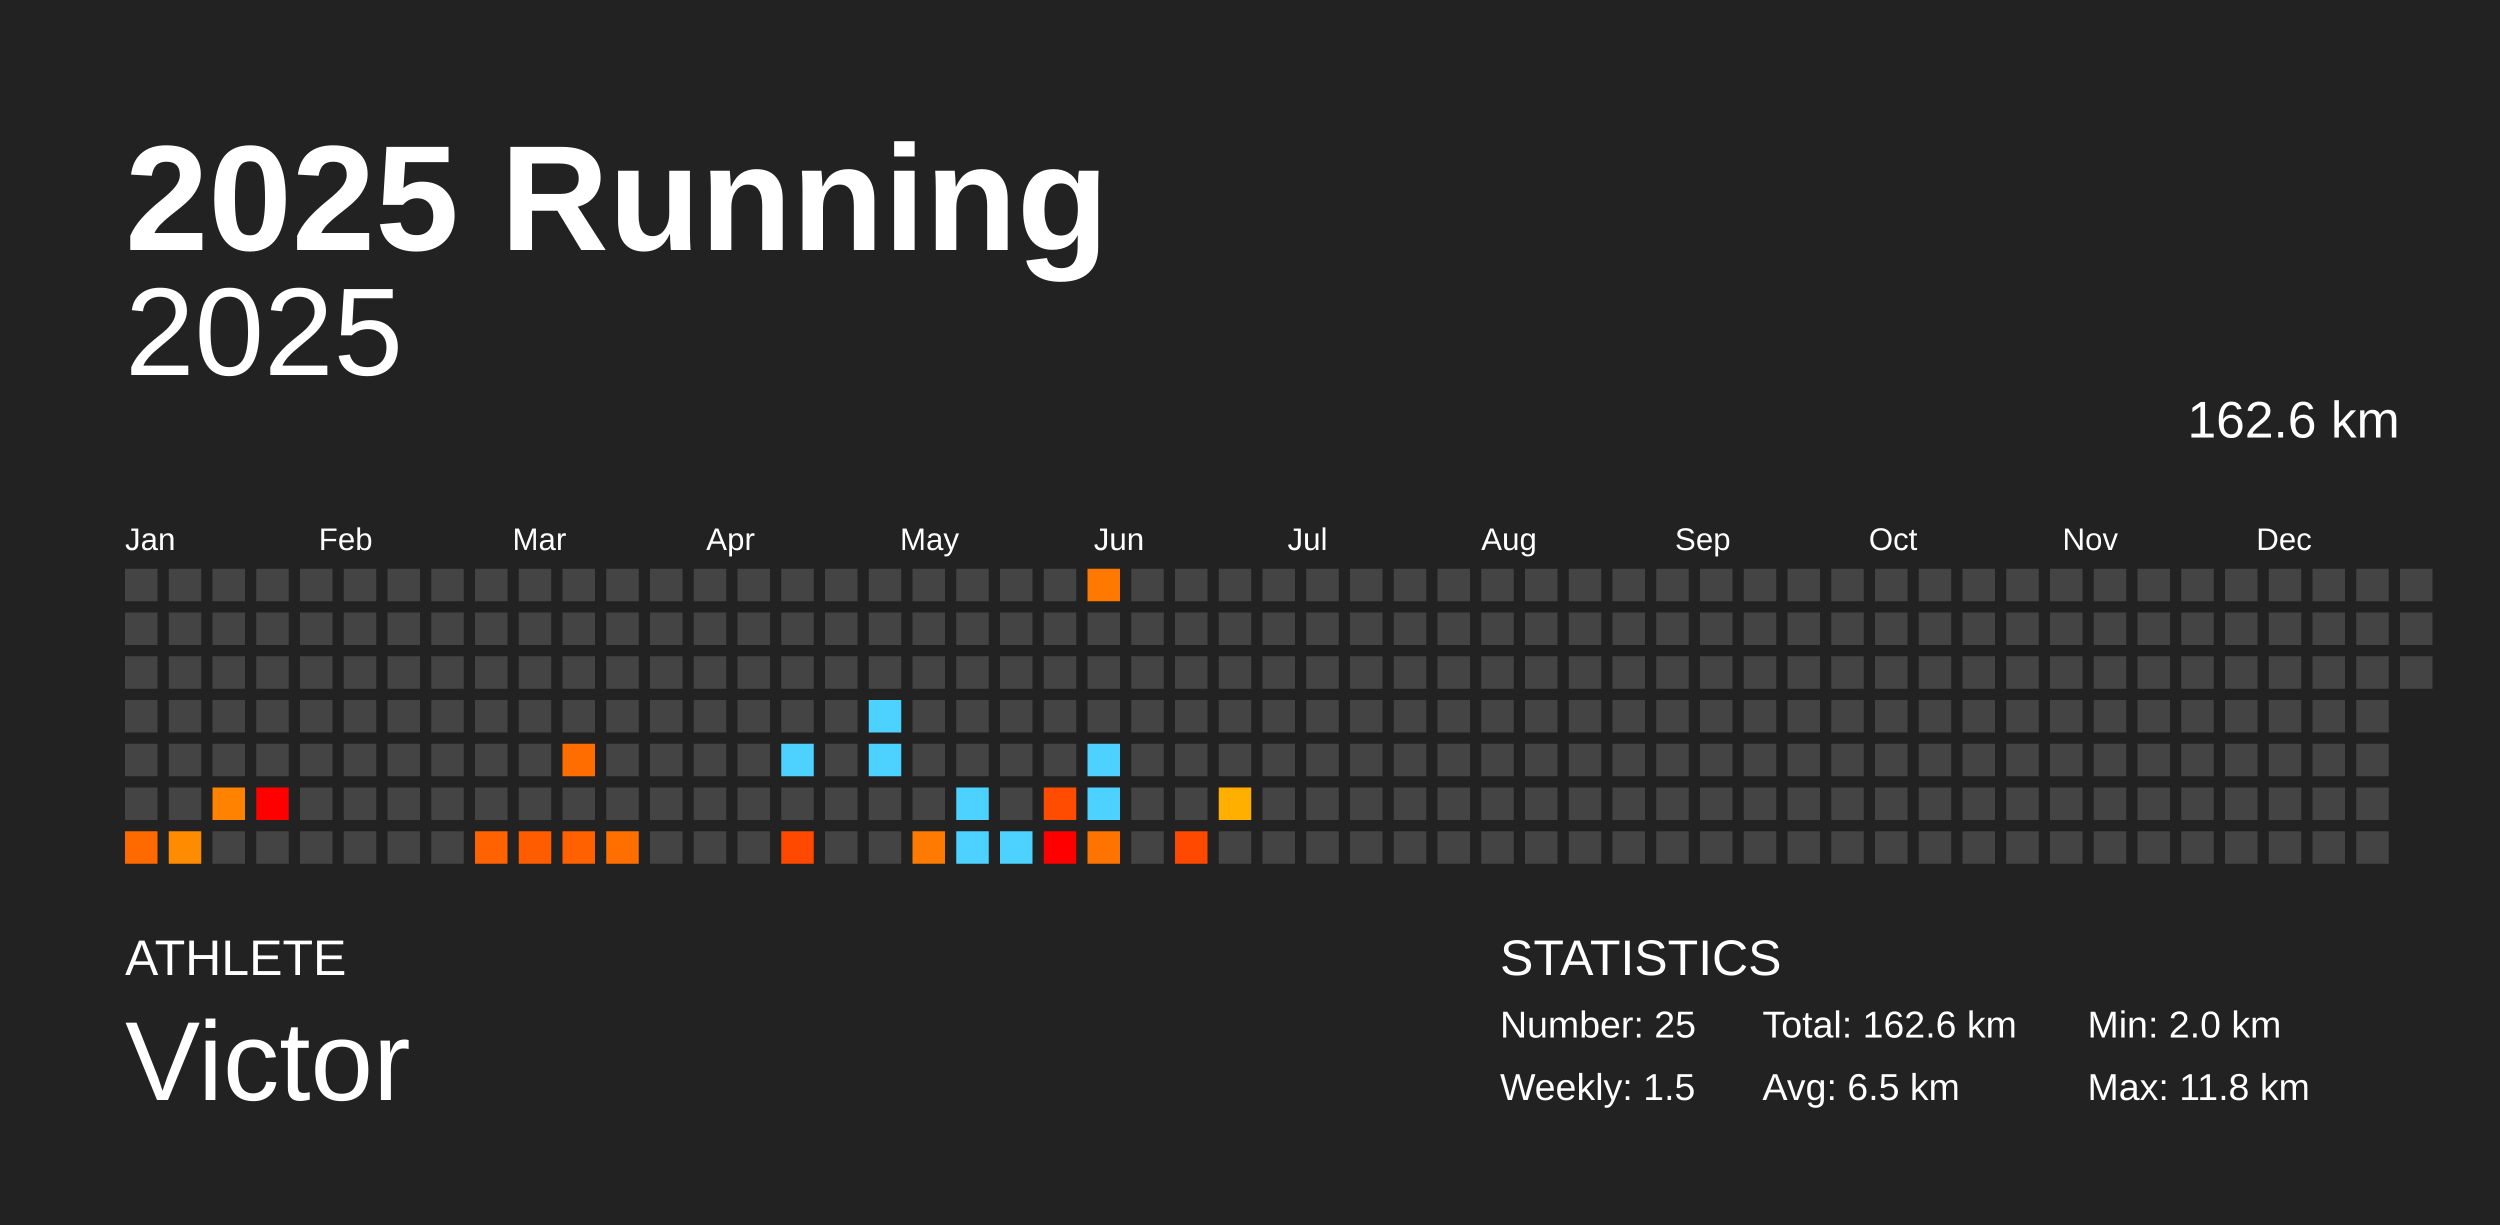
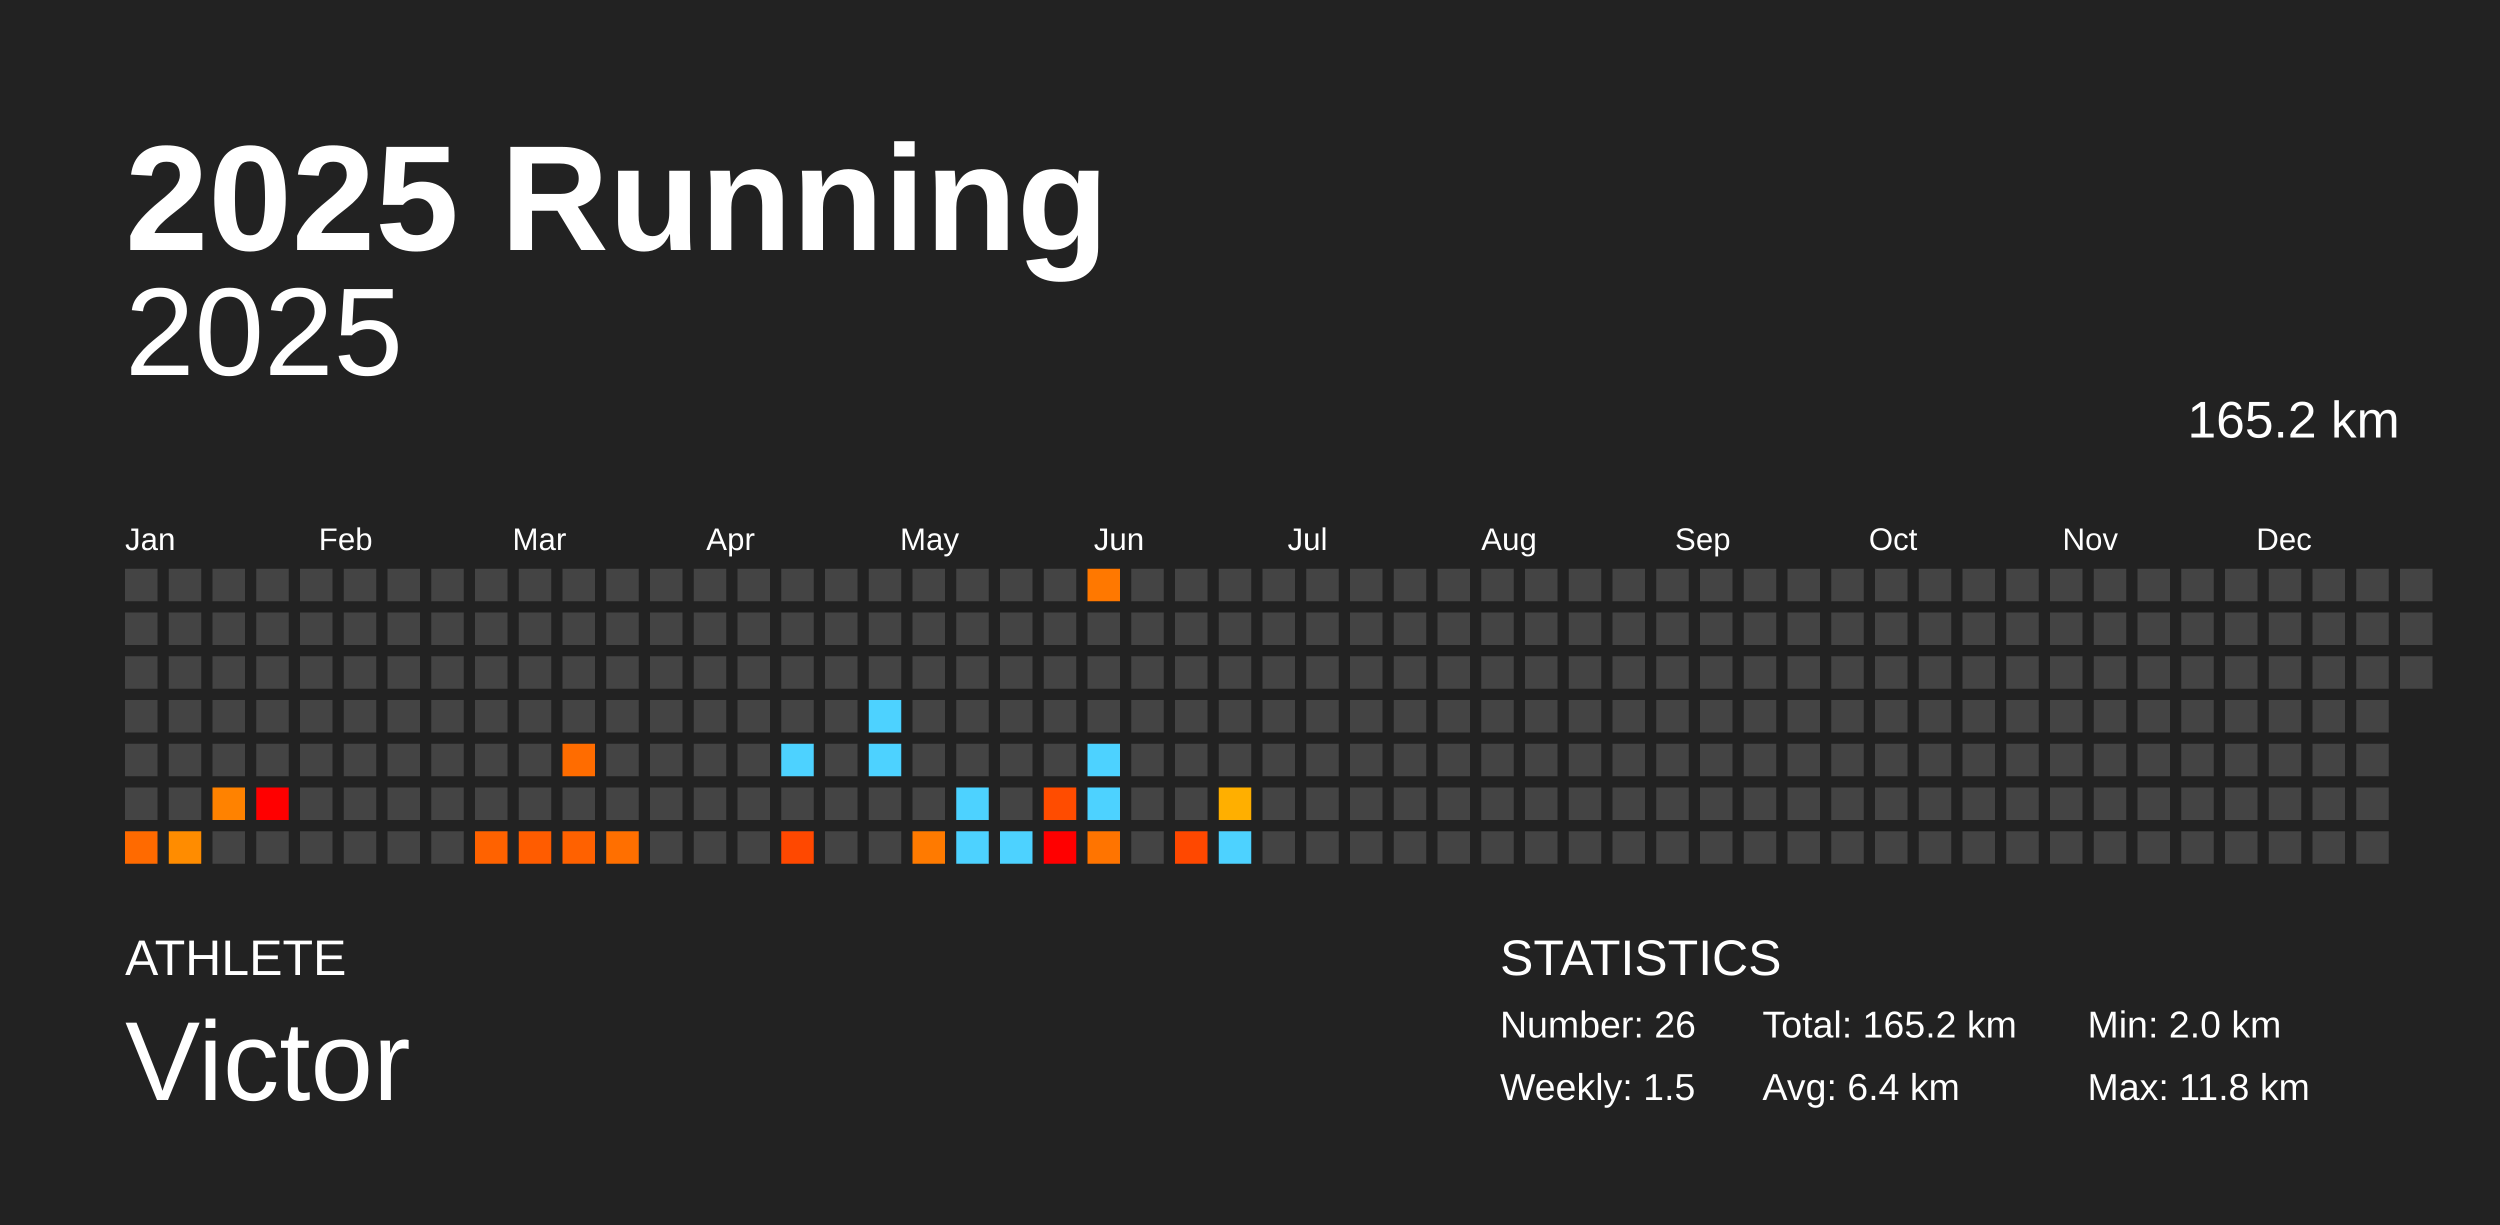
<svg xmlns="http://www.w3.org/2000/svg" baseProfile="full" height="98mm" version="1.1" viewBox="0,0,200,98" width="200mm">
  <defs />
  <rect fill="#222222" height="98" width="200" x="0" y="0" />
  <text fill="#FFFFFF" style="font-size:12px; font-family:Arial; font-weight:bold;" x="10" y="20">2025 Running</text>
  <text fill="#FFFFFF" style="font-size:4px; font-family:Arial" x="10" y="78">ATHLETE</text>
  <text fill="#FFFFFF" style="font-size:9px; font-family:Arial" x="10" y="88">Victor</text>
  <text fill="#FFFFFF" style="font-size:4px; font-family:Arial" x="120" y="78">STATISTICS</text>
-   <text fill="#FFFFFF" style="font-size:3px; font-family:Arial" x="120" y="83">Number: 25</text>
+   <text fill="#FFFFFF" style="font-size:3px; font-family:Arial" x="120" y="83">Number: 26</text>
  <text fill="#FFFFFF" style="font-size:3px; font-family:Arial" x="120" y="88">Weekly: 1.5</text>
-   <text fill="#FFFFFF" style="font-size:3px; font-family:Arial" x="141" y="83">Total: 162.6 km</text>
-   <text fill="#FFFFFF" style="font-size:3px; font-family:Arial" x="141" y="88">Avg: 6.5 km</text>
+   <text fill="#FFFFFF" style="font-size:3px; font-family:Arial" x="141" y="83">Total: 165.2 km</text>
+   <text fill="#FFFFFF" style="font-size:3px; font-family:Arial" x="141" y="88">Avg: 6.4 km</text>
  <text fill="#FFFFFF" style="font-size:3px; font-family:Arial" x="167" y="83">Min: 2.0 km</text>
  <text fill="#FFFFFF" style="font-size:3px; font-family:Arial" x="167" y="88">Max: 11.8 km</text>
  <text alignment-baseline="hanging" fill="#FFFFFF" style="font-size:10.0px; font-family:Arial;" x="10" y="30">2025</text>
-   <text alignment-baseline="hanging" fill="#FFFFFF" style="font-size:4.125px; font-family:Arial;" x="175" y="35">162.6 km</text>
+   <text alignment-baseline="hanging" fill="#FFFFFF" style="font-size:4.125px; font-family:Arial;" x="175" y="35">165.2 km</text>
  <text fill="#FFFFFF" style="font-size:2.5px; font-family:Arial" x="10.0" y="44">Jan</text>
  <text fill="#FFFFFF" style="font-size:2.5px; font-family:Arial" x="25.5" y="44">Feb</text>
  <text fill="#FFFFFF" style="font-size:2.5px; font-family:Arial" x="41.0" y="44">Mar</text>
  <text fill="#FFFFFF" style="font-size:2.5px; font-family:Arial" x="56.5" y="44">Apr</text>
  <text fill="#FFFFFF" style="font-size:2.5px; font-family:Arial" x="72.0" y="44">May</text>
  <text fill="#FFFFFF" style="font-size:2.5px; font-family:Arial" x="87.5" y="44">Jun</text>
  <text fill="#FFFFFF" style="font-size:2.5px; font-family:Arial" x="103.0" y="44">Jul</text>
  <text fill="#FFFFFF" style="font-size:2.5px; font-family:Arial" x="118.5" y="44">Aug</text>
  <text fill="#FFFFFF" style="font-size:2.5px; font-family:Arial" x="134.0" y="44">Sep</text>
  <text fill="#FFFFFF" style="font-size:2.5px; font-family:Arial" x="149.5" y="44">Oct</text>
  <text fill="#FFFFFF" style="font-size:2.5px; font-family:Arial" x="165.0" y="44">Nov</text>
  <text fill="#FFFFFF" style="font-size:2.5px; font-family:Arial" x="180.5" y="44">Dec</text>
  <rect fill="#444444" height="2.6" width="2.6" x="10.0" y="45.5" />
  <rect fill="#444444" height="2.6" width="2.6" x="10.0" y="49.0" />
  <rect fill="#444444" height="2.6" width="2.6" x="10.0" y="52.5" />
  <rect fill="#444444" height="2.6" width="2.6" x="10.0" y="56.0" />
  <rect fill="#444444" height="2.6" width="2.6" x="10.0" y="59.5" />
  <rect fill="#444444" height="2.6" width="2.6" x="10.0" y="63.0" />
  <rect fill="#ff6a00" height="2.6" width="2.6" x="10.0" y="66.5" />
  <rect fill="#444444" height="2.6" width="2.6" x="13.5" y="45.5" />
  <rect fill="#444444" height="2.6" width="2.6" x="13.5" y="49.0" />
  <rect fill="#444444" height="2.6" width="2.6" x="13.5" y="52.5" />
  <rect fill="#444444" height="2.6" width="2.6" x="13.5" y="56.0" />
  <rect fill="#444444" height="2.6" width="2.6" x="13.5" y="59.5" />
  <rect fill="#444444" height="2.6" width="2.6" x="13.5" y="63.0" />
  <rect fill="#ff8c00" height="2.6" width="2.6" x="13.5" y="66.5" />
  <rect fill="#444444" height="2.6" width="2.6" x="17.0" y="45.5" />
  <rect fill="#444444" height="2.6" width="2.6" x="17.0" y="49.0" />
  <rect fill="#444444" height="2.6" width="2.6" x="17.0" y="52.5" />
  <rect fill="#444444" height="2.6" width="2.6" x="17.0" y="56.0" />
  <rect fill="#444444" height="2.6" width="2.6" x="17.0" y="59.5" />
  <rect fill="#ff8200" height="2.6" width="2.6" x="17.0" y="63.0" />
  <rect fill="#444444" height="2.6" width="2.6" x="17.0" y="66.5" />
  <rect fill="#444444" height="2.6" width="2.6" x="20.5" y="45.5" />
  <rect fill="#444444" height="2.6" width="2.6" x="20.5" y="49.0" />
  <rect fill="#444444" height="2.6" width="2.6" x="20.5" y="52.5" />
  <rect fill="#444444" height="2.6" width="2.6" x="20.5" y="56.0" />
  <rect fill="#444444" height="2.6" width="2.6" x="20.5" y="59.5" />
  <rect fill="red" height="2.6" width="2.6" x="20.5" y="63.0" />
  <rect fill="#444444" height="2.6" width="2.6" x="20.5" y="66.5" />
  <rect fill="#444444" height="2.6" width="2.6" x="24.0" y="45.5" />
  <rect fill="#444444" height="2.6" width="2.6" x="24.0" y="49.0" />
  <rect fill="#444444" height="2.6" width="2.6" x="24.0" y="52.5" />
  <rect fill="#444444" height="2.6" width="2.6" x="24.0" y="56.0" />
  <rect fill="#444444" height="2.6" width="2.6" x="24.0" y="59.5" />
  <rect fill="#444444" height="2.6" width="2.6" x="24.0" y="63.0" />
  <rect fill="#444444" height="2.6" width="2.6" x="24.0" y="66.5" />
  <rect fill="#444444" height="2.6" width="2.6" x="27.5" y="45.5" />
  <rect fill="#444444" height="2.6" width="2.6" x="27.5" y="49.0" />
  <rect fill="#444444" height="2.6" width="2.6" x="27.5" y="52.5" />
  <rect fill="#444444" height="2.6" width="2.6" x="27.5" y="56.0" />
  <rect fill="#444444" height="2.6" width="2.6" x="27.5" y="59.5" />
  <rect fill="#444444" height="2.6" width="2.6" x="27.5" y="63.0" />
  <rect fill="#444444" height="2.6" width="2.6" x="27.5" y="66.5" />
  <rect fill="#444444" height="2.6" width="2.6" x="31.0" y="45.5" />
  <rect fill="#444444" height="2.6" width="2.6" x="31.0" y="49.0" />
  <rect fill="#444444" height="2.6" width="2.6" x="31.0" y="52.5" />
  <rect fill="#444444" height="2.6" width="2.6" x="31.0" y="56.0" />
  <rect fill="#444444" height="2.6" width="2.6" x="31.0" y="59.5" />
  <rect fill="#444444" height="2.6" width="2.6" x="31.0" y="63.0" />
  <rect fill="#444444" height="2.6" width="2.6" x="31.0" y="66.5" />
  <rect fill="#444444" height="2.6" width="2.6" x="34.5" y="45.5" />
  <rect fill="#444444" height="2.6" width="2.6" x="34.5" y="49.0" />
  <rect fill="#444444" height="2.6" width="2.6" x="34.5" y="52.5" />
  <rect fill="#444444" height="2.6" width="2.6" x="34.5" y="56.0" />
  <rect fill="#444444" height="2.6" width="2.6" x="34.5" y="59.5" />
  <rect fill="#444444" height="2.6" width="2.6" x="34.5" y="63.0" />
  <rect fill="#444444" height="2.6" width="2.6" x="34.5" y="66.5" />
  <rect fill="#444444" height="2.6" width="2.6" x="38.0" y="45.5" />
  <rect fill="#444444" height="2.6" width="2.6" x="38.0" y="49.0" />
  <rect fill="#444444" height="2.6" width="2.6" x="38.0" y="52.5" />
  <rect fill="#444444" height="2.6" width="2.6" x="38.0" y="56.0" />
  <rect fill="#444444" height="2.6" width="2.6" x="38.0" y="59.5" />
  <rect fill="#444444" height="2.6" width="2.6" x="38.0" y="63.0" />
  <rect fill="#ff6200" height="2.6" width="2.6" x="38.0" y="66.5" />
  <rect fill="#444444" height="2.6" width="2.6" x="41.5" y="45.5" />
  <rect fill="#444444" height="2.6" width="2.6" x="41.5" y="49.0" />
  <rect fill="#444444" height="2.6" width="2.6" x="41.5" y="52.5" />
  <rect fill="#444444" height="2.6" width="2.6" x="41.5" y="56.0" />
  <rect fill="#444444" height="2.6" width="2.6" x="41.5" y="59.5" />
  <rect fill="#444444" height="2.6" width="2.6" x="41.5" y="63.0" />
  <rect fill="#ff5c00" height="2.6" width="2.6" x="41.5" y="66.5" />
  <rect fill="#444444" height="2.6" width="2.6" x="45.0" y="45.5" />
  <rect fill="#444444" height="2.6" width="2.6" x="45.0" y="49.0" />
  <rect fill="#444444" height="2.6" width="2.6" x="45.0" y="52.5" />
  <rect fill="#444444" height="2.6" width="2.6" x="45.0" y="56.0" />
  <rect fill="#ff6c00" height="2.6" width="2.6" x="45.0" y="59.5" />
  <rect fill="#444444" height="2.6" width="2.6" x="45.0" y="63.0" />
  <rect fill="#ff6100" height="2.6" width="2.6" x="45.0" y="66.5" />
  <rect fill="#444444" height="2.6" width="2.6" x="48.5" y="45.5" />
  <rect fill="#444444" height="2.6" width="2.6" x="48.5" y="49.0" />
  <rect fill="#444444" height="2.6" width="2.6" x="48.5" y="52.5" />
  <rect fill="#444444" height="2.6" width="2.6" x="48.5" y="56.0" />
  <rect fill="#444444" height="2.6" width="2.6" x="48.5" y="59.5" />
  <rect fill="#444444" height="2.6" width="2.6" x="48.5" y="63.0" />
  <rect fill="#ff6f00" height="2.6" width="2.6" x="48.5" y="66.5" />
  <rect fill="#444444" height="2.6" width="2.6" x="52.0" y="45.5" />
  <rect fill="#444444" height="2.6" width="2.6" x="52.0" y="49.0" />
  <rect fill="#444444" height="2.6" width="2.6" x="52.0" y="52.5" />
  <rect fill="#444444" height="2.6" width="2.6" x="52.0" y="56.0" />
  <rect fill="#444444" height="2.6" width="2.6" x="52.0" y="59.5" />
  <rect fill="#444444" height="2.6" width="2.6" x="52.0" y="63.0" />
  <rect fill="#444444" height="2.6" width="2.6" x="52.0" y="66.5" />
  <rect fill="#444444" height="2.6" width="2.6" x="55.5" y="45.5" />
  <rect fill="#444444" height="2.6" width="2.6" x="55.5" y="49.0" />
  <rect fill="#444444" height="2.6" width="2.6" x="55.5" y="52.5" />
  <rect fill="#444444" height="2.6" width="2.6" x="55.5" y="56.0" />
  <rect fill="#444444" height="2.6" width="2.6" x="55.5" y="59.5" />
  <rect fill="#444444" height="2.6" width="2.6" x="55.5" y="63.0" />
  <rect fill="#444444" height="2.6" width="2.6" x="55.5" y="66.5" />
  <rect fill="#444444" height="2.6" width="2.6" x="59.0" y="45.5" />
  <rect fill="#444444" height="2.6" width="2.6" x="59.0" y="49.0" />
  <rect fill="#444444" height="2.6" width="2.6" x="59.0" y="52.5" />
  <rect fill="#444444" height="2.6" width="2.6" x="59.0" y="56.0" />
  <rect fill="#444444" height="2.6" width="2.6" x="59.0" y="59.5" />
  <rect fill="#444444" height="2.6" width="2.6" x="59.0" y="63.0" />
  <rect fill="#444444" height="2.6" width="2.6" x="59.0" y="66.5" />
  <rect fill="#444444" height="2.6" width="2.6" x="62.5" y="45.5" />
  <rect fill="#444444" height="2.6" width="2.6" x="62.5" y="49.0" />
  <rect fill="#444444" height="2.6" width="2.6" x="62.5" y="52.5" />
  <rect fill="#444444" height="2.6" width="2.6" x="62.5" y="56.0" />
  <rect fill="#4dd2ff" height="2.6" width="2.6" x="62.5" y="59.5" />
  <rect fill="#444444" height="2.6" width="2.6" x="62.5" y="63.0" />
  <rect fill="#ff4800" height="2.6" width="2.6" x="62.5" y="66.5" />
  <rect fill="#444444" height="2.6" width="2.6" x="66.0" y="45.5" />
  <rect fill="#444444" height="2.6" width="2.6" x="66.0" y="49.0" />
  <rect fill="#444444" height="2.6" width="2.6" x="66.0" y="52.5" />
  <rect fill="#444444" height="2.6" width="2.6" x="66.0" y="56.0" />
  <rect fill="#444444" height="2.6" width="2.6" x="66.0" y="59.5" />
  <rect fill="#444444" height="2.6" width="2.6" x="66.0" y="63.0" />
  <rect fill="#444444" height="2.6" width="2.6" x="66.0" y="66.5" />
  <rect fill="#444444" height="2.6" width="2.6" x="69.5" y="45.5" />
  <rect fill="#444444" height="2.6" width="2.6" x="69.5" y="49.0" />
  <rect fill="#444444" height="2.6" width="2.6" x="69.5" y="52.5" />
  <rect fill="#4dd2ff" height="2.6" width="2.6" x="69.5" y="56.0" />
  <rect fill="#4dd2ff" height="2.6" width="2.6" x="69.5" y="59.5" />
  <rect fill="#444444" height="2.6" width="2.6" x="69.5" y="63.0" />
  <rect fill="#444444" height="2.6" width="2.6" x="69.5" y="66.5" />
  <rect fill="#444444" height="2.6" width="2.6" x="73.0" y="45.5" />
  <rect fill="#444444" height="2.6" width="2.6" x="73.0" y="49.0" />
  <rect fill="#444444" height="2.6" width="2.6" x="73.0" y="52.5" />
  <rect fill="#444444" height="2.6" width="2.6" x="73.0" y="56.0" />
  <rect fill="#444444" height="2.6" width="2.6" x="73.0" y="59.5" />
  <rect fill="#444444" height="2.6" width="2.6" x="73.0" y="63.0" />
  <rect fill="#ff7a00" height="2.6" width="2.6" x="73.0" y="66.5" />
  <rect fill="#444444" height="2.6" width="2.6" x="76.5" y="45.5" />
  <rect fill="#444444" height="2.6" width="2.6" x="76.5" y="49.0" />
  <rect fill="#444444" height="2.6" width="2.6" x="76.5" y="52.5" />
  <rect fill="#444444" height="2.6" width="2.6" x="76.5" y="56.0" />
  <rect fill="#444444" height="2.6" width="2.6" x="76.5" y="59.5" />
  <rect fill="#4dd2ff" height="2.6" width="2.6" x="76.5" y="63.0" />
  <rect fill="#4dd2ff" height="2.6" width="2.6" x="76.5" y="66.5" />
  <rect fill="#444444" height="2.6" width="2.6" x="80.0" y="45.5" />
  <rect fill="#444444" height="2.6" width="2.6" x="80.0" y="49.0" />
  <rect fill="#444444" height="2.6" width="2.6" x="80.0" y="52.5" />
  <rect fill="#444444" height="2.6" width="2.6" x="80.0" y="56.0" />
  <rect fill="#444444" height="2.6" width="2.6" x="80.0" y="59.5" />
  <rect fill="#444444" height="2.6" width="2.6" x="80.0" y="63.0" />
  <rect fill="#4dd2ff" height="2.6" width="2.6" x="80.0" y="66.5" />
  <rect fill="#444444" height="2.6" width="2.6" x="83.5" y="45.5" />
  <rect fill="#444444" height="2.6" width="2.6" x="83.5" y="49.0" />
  <rect fill="#444444" height="2.6" width="2.6" x="83.5" y="52.5" />
  <rect fill="#444444" height="2.6" width="2.6" x="83.5" y="56.0" />
  <rect fill="#444444" height="2.6" width="2.6" x="83.5" y="59.5" />
  <rect fill="#ff4c00" height="2.6" width="2.6" x="83.5" y="63.0" />
  <rect fill="red" height="2.6" width="2.6" x="83.5" y="66.5" />
  <rect fill="#ff7800" height="2.6" width="2.6" x="87.0" y="45.5" />
  <rect fill="#444444" height="2.6" width="2.6" x="87.0" y="49.0" />
  <rect fill="#444444" height="2.6" width="2.6" x="87.0" y="52.5" />
  <rect fill="#444444" height="2.6" width="2.6" x="87.0" y="56.0" />
  <rect fill="#4dd2ff" height="2.6" width="2.6" x="87.0" y="59.5" />
  <rect fill="#4dd2ff" height="2.6" width="2.6" x="87.0" y="63.0" />
  <rect fill="#ff7400" height="2.6" width="2.6" x="87.0" y="66.5" />
  <rect fill="#444444" height="2.6" width="2.6" x="90.5" y="45.5" />
  <rect fill="#444444" height="2.6" width="2.6" x="90.5" y="49.0" />
  <rect fill="#444444" height="2.6" width="2.6" x="90.5" y="52.5" />
  <rect fill="#444444" height="2.6" width="2.6" x="90.5" y="56.0" />
  <rect fill="#444444" height="2.6" width="2.6" x="90.5" y="59.5" />
  <rect fill="#444444" height="2.6" width="2.6" x="90.5" y="63.0" />
  <rect fill="#444444" height="2.6" width="2.6" x="90.5" y="66.5" />
  <rect fill="#444444" height="2.6" width="2.6" x="94.0" y="45.5" />
  <rect fill="#444444" height="2.6" width="2.6" x="94.0" y="49.0" />
  <rect fill="#444444" height="2.6" width="2.6" x="94.0" y="52.5" />
  <rect fill="#444444" height="2.6" width="2.6" x="94.0" y="56.0" />
  <rect fill="#444444" height="2.6" width="2.6" x="94.0" y="59.5" />
  <rect fill="#444444" height="2.6" width="2.6" x="94.0" y="63.0" />
  <rect fill="#ff4800" height="2.6" width="2.6" x="94.0" y="66.5" />
  <rect fill="#444444" height="2.6" width="2.6" x="97.5" y="45.5" />
  <rect fill="#444444" height="2.6" width="2.6" x="97.5" y="49.0" />
  <rect fill="#444444" height="2.6" width="2.6" x="97.5" y="52.5" />
  <rect fill="#444444" height="2.6" width="2.6" x="97.5" y="56.0" />
  <rect fill="#444444" height="2.6" width="2.6" x="97.5" y="59.5" />
  <rect fill="#ffaf00" height="2.6" width="2.6" x="97.5" y="63.0" />
-   <rect fill="#444444" height="2.6" width="2.6" x="97.5" y="66.5" />
+   <rect fill="#4dd2ff" height="2.6" width="2.6" x="97.5" y="66.5" />
  <rect fill="#444444" height="2.6" width="2.6" x="101.0" y="45.5" />
  <rect fill="#444444" height="2.6" width="2.6" x="101.0" y="49.0" />
  <rect fill="#444444" height="2.6" width="2.6" x="101.0" y="52.5" />
  <rect fill="#444444" height="2.6" width="2.6" x="101.0" y="56.0" />
  <rect fill="#444444" height="2.6" width="2.6" x="101.0" y="59.5" />
  <rect fill="#444444" height="2.6" width="2.6" x="101.0" y="63.0" />
  <rect fill="#444444" height="2.6" width="2.6" x="101.0" y="66.5" />
  <rect fill="#444444" height="2.6" width="2.6" x="104.5" y="45.5" />
  <rect fill="#444444" height="2.6" width="2.6" x="104.5" y="49.0" />
  <rect fill="#444444" height="2.6" width="2.6" x="104.5" y="52.5" />
  <rect fill="#444444" height="2.6" width="2.6" x="104.5" y="56.0" />
  <rect fill="#444444" height="2.6" width="2.6" x="104.5" y="59.5" />
  <rect fill="#444444" height="2.6" width="2.6" x="104.5" y="63.0" />
  <rect fill="#444444" height="2.6" width="2.6" x="104.5" y="66.5" />
  <rect fill="#444444" height="2.6" width="2.6" x="108.0" y="45.5" />
  <rect fill="#444444" height="2.6" width="2.6" x="108.0" y="49.0" />
  <rect fill="#444444" height="2.6" width="2.6" x="108.0" y="52.5" />
  <rect fill="#444444" height="2.6" width="2.6" x="108.0" y="56.0" />
  <rect fill="#444444" height="2.6" width="2.6" x="108.0" y="59.5" />
  <rect fill="#444444" height="2.6" width="2.6" x="108.0" y="63.0" />
  <rect fill="#444444" height="2.6" width="2.6" x="108.0" y="66.5" />
  <rect fill="#444444" height="2.6" width="2.6" x="111.5" y="45.5" />
  <rect fill="#444444" height="2.6" width="2.6" x="111.5" y="49.0" />
  <rect fill="#444444" height="2.6" width="2.6" x="111.5" y="52.5" />
  <rect fill="#444444" height="2.6" width="2.6" x="111.5" y="56.0" />
  <rect fill="#444444" height="2.6" width="2.6" x="111.5" y="59.5" />
  <rect fill="#444444" height="2.6" width="2.6" x="111.5" y="63.0" />
  <rect fill="#444444" height="2.6" width="2.6" x="111.5" y="66.5" />
  <rect fill="#444444" height="2.6" width="2.6" x="115.0" y="45.5" />
  <rect fill="#444444" height="2.6" width="2.6" x="115.0" y="49.0" />
  <rect fill="#444444" height="2.6" width="2.6" x="115.0" y="52.5" />
  <rect fill="#444444" height="2.6" width="2.6" x="115.0" y="56.0" />
  <rect fill="#444444" height="2.6" width="2.6" x="115.0" y="59.5" />
  <rect fill="#444444" height="2.6" width="2.6" x="115.0" y="63.0" />
  <rect fill="#444444" height="2.6" width="2.6" x="115.0" y="66.5" />
  <rect fill="#444444" height="2.6" width="2.6" x="118.5" y="45.5" />
  <rect fill="#444444" height="2.6" width="2.6" x="118.5" y="49.0" />
  <rect fill="#444444" height="2.6" width="2.6" x="118.5" y="52.5" />
  <rect fill="#444444" height="2.6" width="2.6" x="118.5" y="56.0" />
  <rect fill="#444444" height="2.6" width="2.6" x="118.5" y="59.5" />
  <rect fill="#444444" height="2.6" width="2.6" x="118.5" y="63.0" />
  <rect fill="#444444" height="2.6" width="2.6" x="118.5" y="66.5" />
  <rect fill="#444444" height="2.6" width="2.6" x="122.0" y="45.5" />
  <rect fill="#444444" height="2.6" width="2.6" x="122.0" y="49.0" />
  <rect fill="#444444" height="2.6" width="2.6" x="122.0" y="52.5" />
  <rect fill="#444444" height="2.6" width="2.6" x="122.0" y="56.0" />
  <rect fill="#444444" height="2.6" width="2.6" x="122.0" y="59.5" />
  <rect fill="#444444" height="2.6" width="2.6" x="122.0" y="63.0" />
  <rect fill="#444444" height="2.6" width="2.6" x="122.0" y="66.5" />
  <rect fill="#444444" height="2.6" width="2.6" x="125.5" y="45.5" />
  <rect fill="#444444" height="2.6" width="2.6" x="125.5" y="49.0" />
  <rect fill="#444444" height="2.6" width="2.6" x="125.5" y="52.5" />
  <rect fill="#444444" height="2.6" width="2.6" x="125.5" y="56.0" />
  <rect fill="#444444" height="2.6" width="2.6" x="125.5" y="59.5" />
  <rect fill="#444444" height="2.6" width="2.6" x="125.5" y="63.0" />
  <rect fill="#444444" height="2.6" width="2.6" x="125.5" y="66.5" />
  <rect fill="#444444" height="2.6" width="2.6" x="129.0" y="45.5" />
  <rect fill="#444444" height="2.6" width="2.6" x="129.0" y="49.0" />
  <rect fill="#444444" height="2.6" width="2.6" x="129.0" y="52.5" />
  <rect fill="#444444" height="2.6" width="2.6" x="129.0" y="56.0" />
  <rect fill="#444444" height="2.6" width="2.6" x="129.0" y="59.5" />
  <rect fill="#444444" height="2.6" width="2.6" x="129.0" y="63.0" />
  <rect fill="#444444" height="2.6" width="2.6" x="129.0" y="66.5" />
  <rect fill="#444444" height="2.6" width="2.6" x="132.5" y="45.5" />
  <rect fill="#444444" height="2.6" width="2.6" x="132.5" y="49.0" />
  <rect fill="#444444" height="2.6" width="2.6" x="132.5" y="52.5" />
  <rect fill="#444444" height="2.6" width="2.6" x="132.5" y="56.0" />
  <rect fill="#444444" height="2.6" width="2.6" x="132.5" y="59.5" />
  <rect fill="#444444" height="2.6" width="2.6" x="132.5" y="63.0" />
  <rect fill="#444444" height="2.6" width="2.6" x="132.5" y="66.5" />
  <rect fill="#444444" height="2.6" width="2.6" x="136.0" y="45.5" />
  <rect fill="#444444" height="2.6" width="2.6" x="136.0" y="49.0" />
  <rect fill="#444444" height="2.6" width="2.6" x="136.0" y="52.5" />
  <rect fill="#444444" height="2.6" width="2.6" x="136.0" y="56.0" />
  <rect fill="#444444" height="2.6" width="2.6" x="136.0" y="59.5" />
  <rect fill="#444444" height="2.6" width="2.6" x="136.0" y="63.0" />
  <rect fill="#444444" height="2.6" width="2.6" x="136.0" y="66.5" />
  <rect fill="#444444" height="2.6" width="2.6" x="139.5" y="45.5" />
  <rect fill="#444444" height="2.6" width="2.6" x="139.5" y="49.0" />
  <rect fill="#444444" height="2.6" width="2.6" x="139.5" y="52.5" />
  <rect fill="#444444" height="2.6" width="2.6" x="139.5" y="56.0" />
  <rect fill="#444444" height="2.6" width="2.6" x="139.5" y="59.5" />
  <rect fill="#444444" height="2.6" width="2.6" x="139.5" y="63.0" />
  <rect fill="#444444" height="2.6" width="2.6" x="139.5" y="66.5" />
  <rect fill="#444444" height="2.6" width="2.6" x="143.0" y="45.5" />
  <rect fill="#444444" height="2.6" width="2.6" x="143.0" y="49.0" />
  <rect fill="#444444" height="2.6" width="2.6" x="143.0" y="52.5" />
  <rect fill="#444444" height="2.6" width="2.6" x="143.0" y="56.0" />
  <rect fill="#444444" height="2.6" width="2.6" x="143.0" y="59.5" />
  <rect fill="#444444" height="2.6" width="2.6" x="143.0" y="63.0" />
  <rect fill="#444444" height="2.6" width="2.6" x="143.0" y="66.5" />
  <rect fill="#444444" height="2.6" width="2.6" x="146.5" y="45.5" />
  <rect fill="#444444" height="2.6" width="2.6" x="146.5" y="49.0" />
  <rect fill="#444444" height="2.6" width="2.6" x="146.5" y="52.5" />
  <rect fill="#444444" height="2.6" width="2.6" x="146.5" y="56.0" />
  <rect fill="#444444" height="2.6" width="2.6" x="146.5" y="59.5" />
  <rect fill="#444444" height="2.6" width="2.6" x="146.5" y="63.0" />
  <rect fill="#444444" height="2.6" width="2.6" x="146.5" y="66.5" />
  <rect fill="#444444" height="2.6" width="2.6" x="150.0" y="45.5" />
  <rect fill="#444444" height="2.6" width="2.6" x="150.0" y="49.0" />
  <rect fill="#444444" height="2.6" width="2.6" x="150.0" y="52.5" />
  <rect fill="#444444" height="2.6" width="2.6" x="150.0" y="56.0" />
  <rect fill="#444444" height="2.6" width="2.6" x="150.0" y="59.5" />
  <rect fill="#444444" height="2.6" width="2.6" x="150.0" y="63.0" />
  <rect fill="#444444" height="2.6" width="2.6" x="150.0" y="66.5" />
  <rect fill="#444444" height="2.6" width="2.6" x="153.5" y="45.5" />
  <rect fill="#444444" height="2.6" width="2.6" x="153.5" y="49.0" />
  <rect fill="#444444" height="2.6" width="2.6" x="153.5" y="52.5" />
  <rect fill="#444444" height="2.6" width="2.6" x="153.5" y="56.0" />
  <rect fill="#444444" height="2.6" width="2.6" x="153.5" y="59.5" />
  <rect fill="#444444" height="2.6" width="2.6" x="153.5" y="63.0" />
  <rect fill="#444444" height="2.6" width="2.6" x="153.5" y="66.5" />
  <rect fill="#444444" height="2.6" width="2.6" x="157.0" y="45.5" />
  <rect fill="#444444" height="2.6" width="2.6" x="157.0" y="49.0" />
  <rect fill="#444444" height="2.6" width="2.6" x="157.0" y="52.5" />
  <rect fill="#444444" height="2.6" width="2.6" x="157.0" y="56.0" />
  <rect fill="#444444" height="2.6" width="2.6" x="157.0" y="59.5" />
  <rect fill="#444444" height="2.6" width="2.6" x="157.0" y="63.0" />
  <rect fill="#444444" height="2.6" width="2.6" x="157.0" y="66.5" />
  <rect fill="#444444" height="2.6" width="2.6" x="160.5" y="45.5" />
  <rect fill="#444444" height="2.6" width="2.6" x="160.5" y="49.0" />
  <rect fill="#444444" height="2.6" width="2.6" x="160.5" y="52.5" />
  <rect fill="#444444" height="2.6" width="2.6" x="160.5" y="56.0" />
  <rect fill="#444444" height="2.6" width="2.6" x="160.5" y="59.5" />
  <rect fill="#444444" height="2.6" width="2.6" x="160.5" y="63.0" />
  <rect fill="#444444" height="2.6" width="2.6" x="160.5" y="66.5" />
  <rect fill="#444444" height="2.6" width="2.6" x="164.0" y="45.5" />
  <rect fill="#444444" height="2.6" width="2.6" x="164.0" y="49.0" />
  <rect fill="#444444" height="2.6" width="2.6" x="164.0" y="52.5" />
  <rect fill="#444444" height="2.6" width="2.6" x="164.0" y="56.0" />
  <rect fill="#444444" height="2.6" width="2.6" x="164.0" y="59.5" />
  <rect fill="#444444" height="2.6" width="2.6" x="164.0" y="63.0" />
  <rect fill="#444444" height="2.6" width="2.6" x="164.0" y="66.5" />
  <rect fill="#444444" height="2.6" width="2.6" x="167.5" y="45.5" />
  <rect fill="#444444" height="2.6" width="2.6" x="167.5" y="49.0" />
  <rect fill="#444444" height="2.6" width="2.6" x="167.5" y="52.5" />
  <rect fill="#444444" height="2.6" width="2.6" x="167.5" y="56.0" />
  <rect fill="#444444" height="2.6" width="2.6" x="167.5" y="59.5" />
  <rect fill="#444444" height="2.6" width="2.6" x="167.5" y="63.0" />
  <rect fill="#444444" height="2.6" width="2.6" x="167.5" y="66.5" />
  <rect fill="#444444" height="2.6" width="2.6" x="171.0" y="45.5" />
  <rect fill="#444444" height="2.6" width="2.6" x="171.0" y="49.0" />
  <rect fill="#444444" height="2.6" width="2.6" x="171.0" y="52.5" />
  <rect fill="#444444" height="2.6" width="2.6" x="171.0" y="56.0" />
  <rect fill="#444444" height="2.6" width="2.6" x="171.0" y="59.5" />
  <rect fill="#444444" height="2.6" width="2.6" x="171.0" y="63.0" />
  <rect fill="#444444" height="2.6" width="2.6" x="171.0" y="66.5" />
  <rect fill="#444444" height="2.6" width="2.6" x="174.5" y="45.5" />
  <rect fill="#444444" height="2.6" width="2.6" x="174.5" y="49.0" />
  <rect fill="#444444" height="2.6" width="2.6" x="174.5" y="52.5" />
  <rect fill="#444444" height="2.6" width="2.6" x="174.5" y="56.0" />
  <rect fill="#444444" height="2.6" width="2.6" x="174.5" y="59.5" />
  <rect fill="#444444" height="2.6" width="2.6" x="174.5" y="63.0" />
  <rect fill="#444444" height="2.6" width="2.6" x="174.5" y="66.5" />
  <rect fill="#444444" height="2.6" width="2.6" x="178.0" y="45.5" />
  <rect fill="#444444" height="2.6" width="2.6" x="178.0" y="49.0" />
  <rect fill="#444444" height="2.6" width="2.6" x="178.0" y="52.5" />
  <rect fill="#444444" height="2.6" width="2.6" x="178.0" y="56.0" />
  <rect fill="#444444" height="2.6" width="2.6" x="178.0" y="59.5" />
  <rect fill="#444444" height="2.6" width="2.6" x="178.0" y="63.0" />
  <rect fill="#444444" height="2.6" width="2.6" x="178.0" y="66.5" />
  <rect fill="#444444" height="2.6" width="2.6" x="181.5" y="45.5" />
  <rect fill="#444444" height="2.6" width="2.6" x="181.5" y="49.0" />
  <rect fill="#444444" height="2.6" width="2.6" x="181.5" y="52.5" />
  <rect fill="#444444" height="2.6" width="2.6" x="181.5" y="56.0" />
  <rect fill="#444444" height="2.6" width="2.6" x="181.5" y="59.5" />
  <rect fill="#444444" height="2.6" width="2.6" x="181.5" y="63.0" />
  <rect fill="#444444" height="2.6" width="2.6" x="181.5" y="66.5" />
  <rect fill="#444444" height="2.6" width="2.6" x="185.0" y="45.5" />
  <rect fill="#444444" height="2.6" width="2.6" x="185.0" y="49.0" />
  <rect fill="#444444" height="2.6" width="2.6" x="185.0" y="52.5" />
  <rect fill="#444444" height="2.6" width="2.6" x="185.0" y="56.0" />
  <rect fill="#444444" height="2.6" width="2.6" x="185.0" y="59.5" />
  <rect fill="#444444" height="2.6" width="2.6" x="185.0" y="63.0" />
  <rect fill="#444444" height="2.6" width="2.6" x="185.0" y="66.5" />
  <rect fill="#444444" height="2.6" width="2.6" x="188.5" y="45.5" />
  <rect fill="#444444" height="2.6" width="2.6" x="188.5" y="49.0" />
  <rect fill="#444444" height="2.6" width="2.6" x="188.5" y="52.5" />
  <rect fill="#444444" height="2.6" width="2.6" x="188.5" y="56.0" />
  <rect fill="#444444" height="2.6" width="2.6" x="188.5" y="59.5" />
  <rect fill="#444444" height="2.6" width="2.6" x="188.5" y="63.0" />
  <rect fill="#444444" height="2.6" width="2.6" x="188.5" y="66.5" />
  <rect fill="#444444" height="2.6" width="2.6" x="192.0" y="45.5" />
  <rect fill="#444444" height="2.6" width="2.6" x="192.0" y="49.0" />
  <rect fill="#444444" height="2.6" width="2.6" x="192.0" y="52.5" />
</svg>
